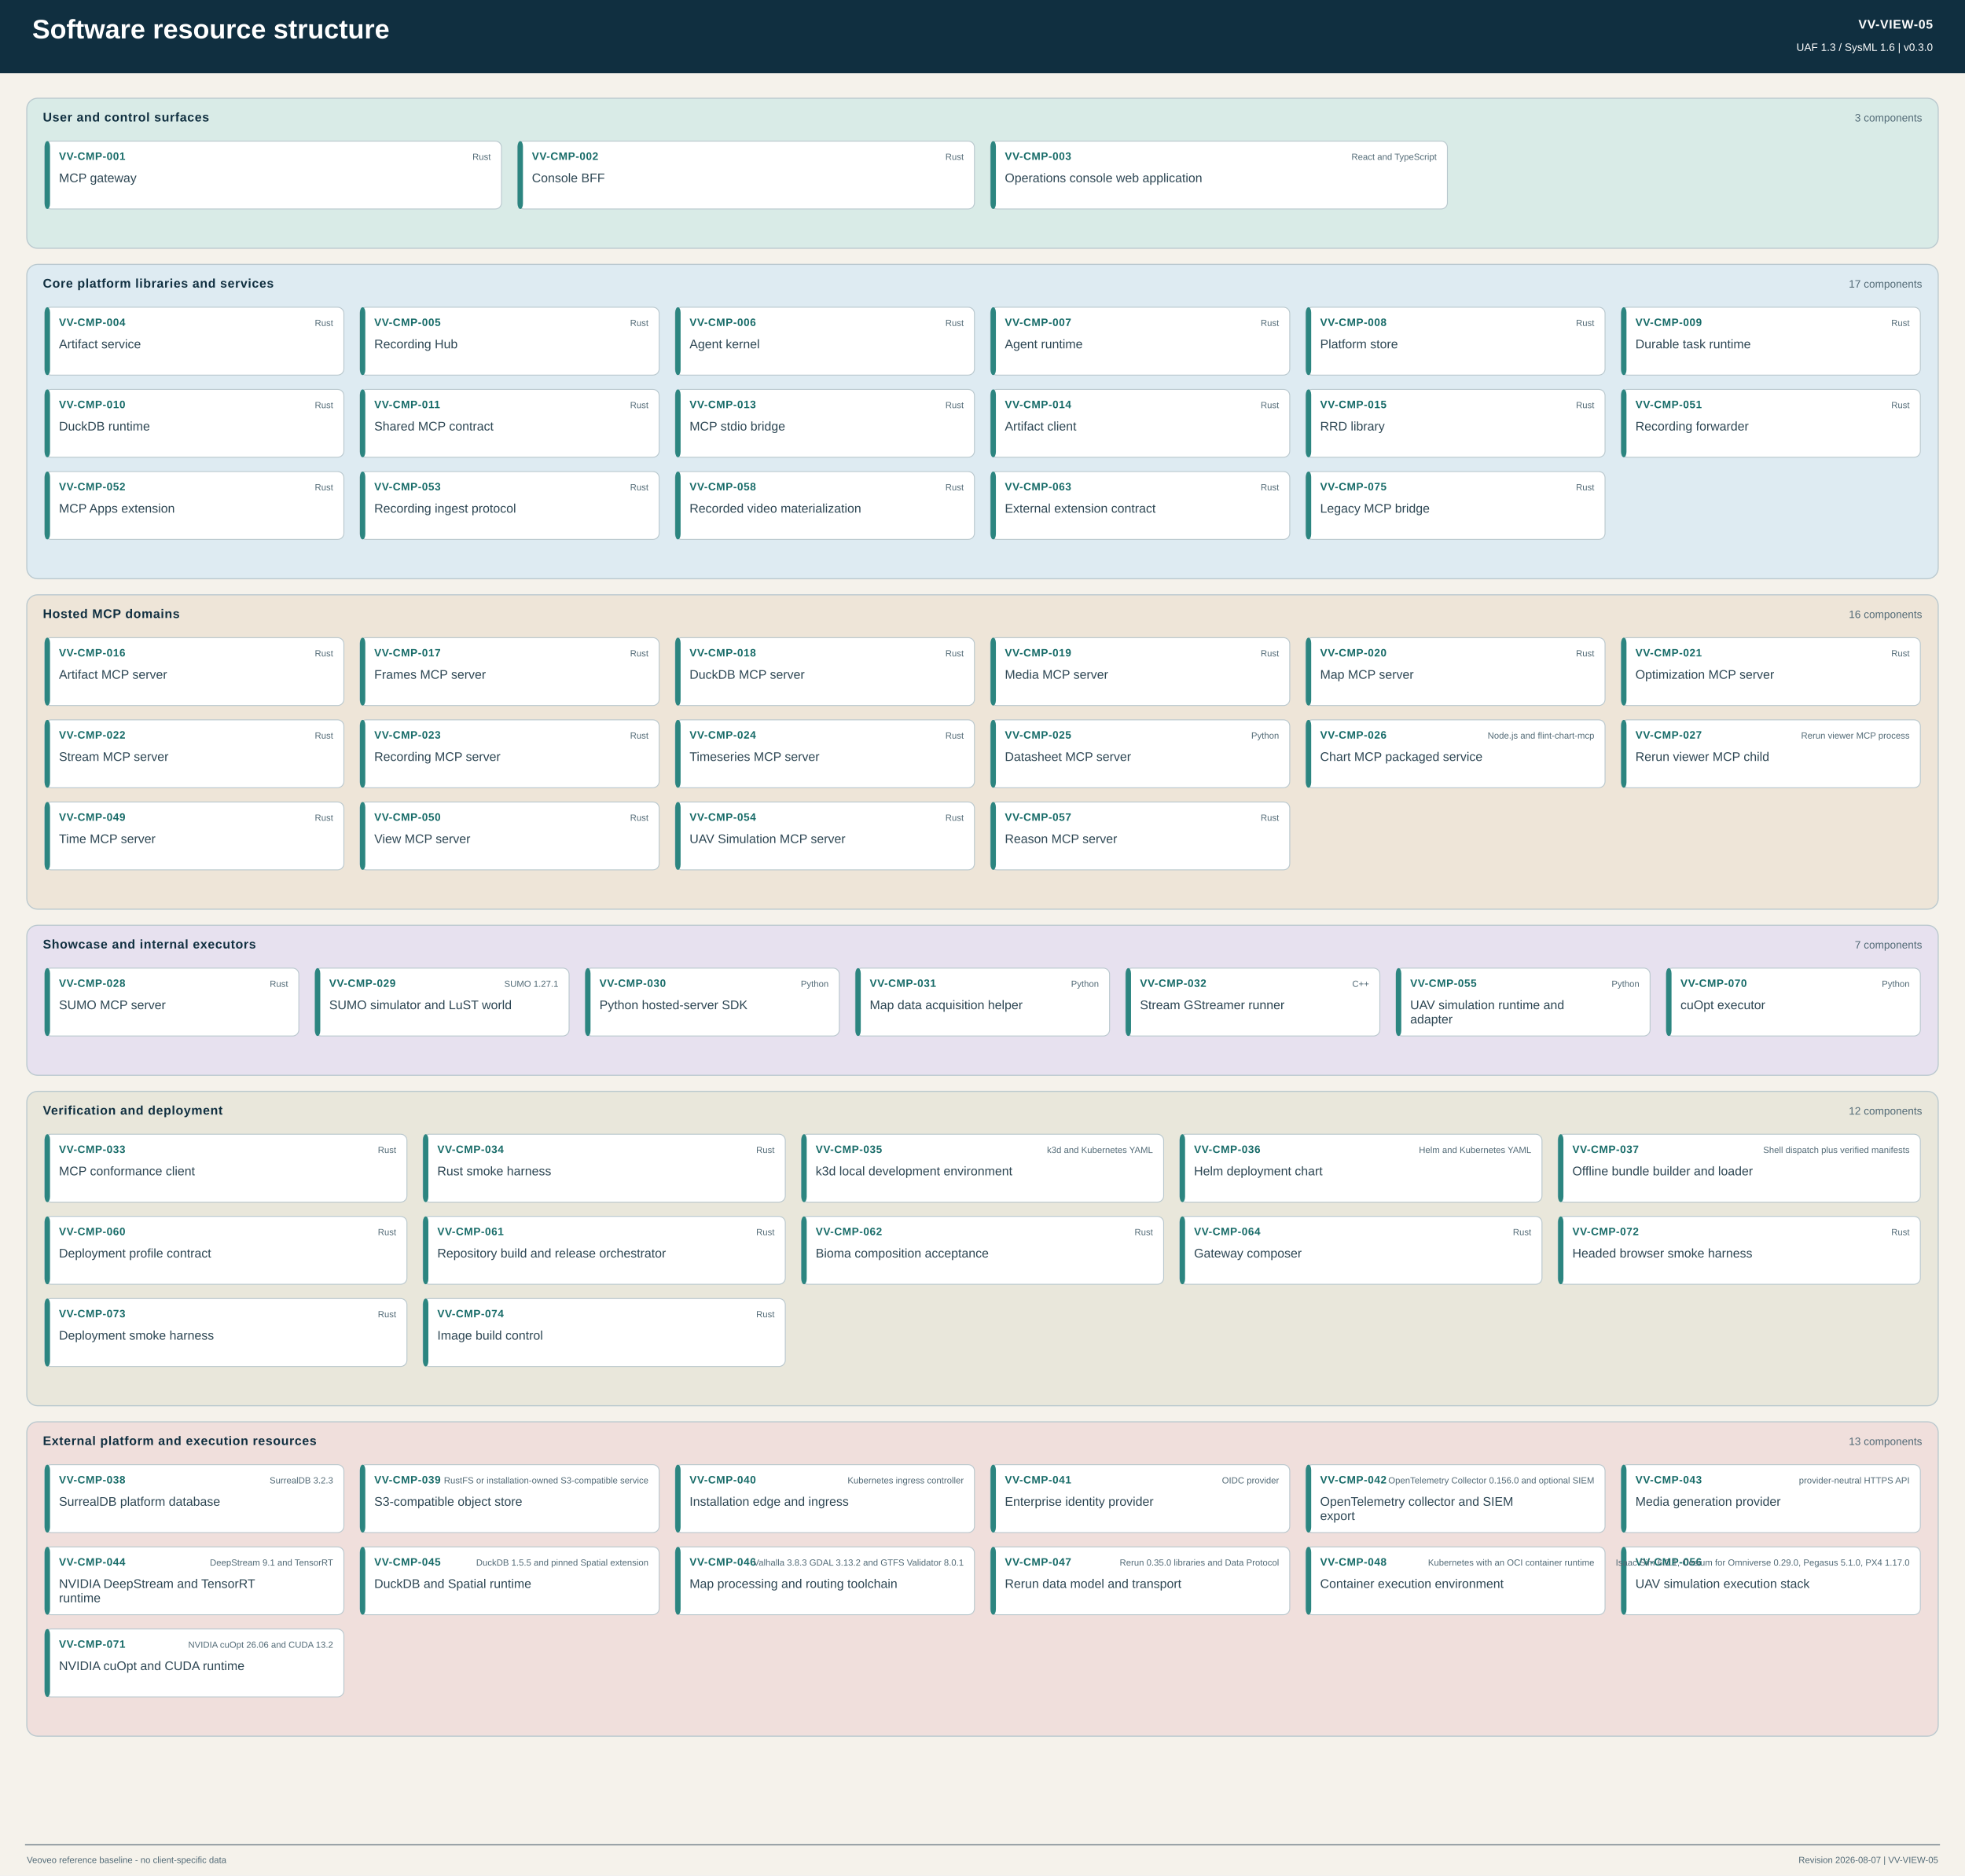
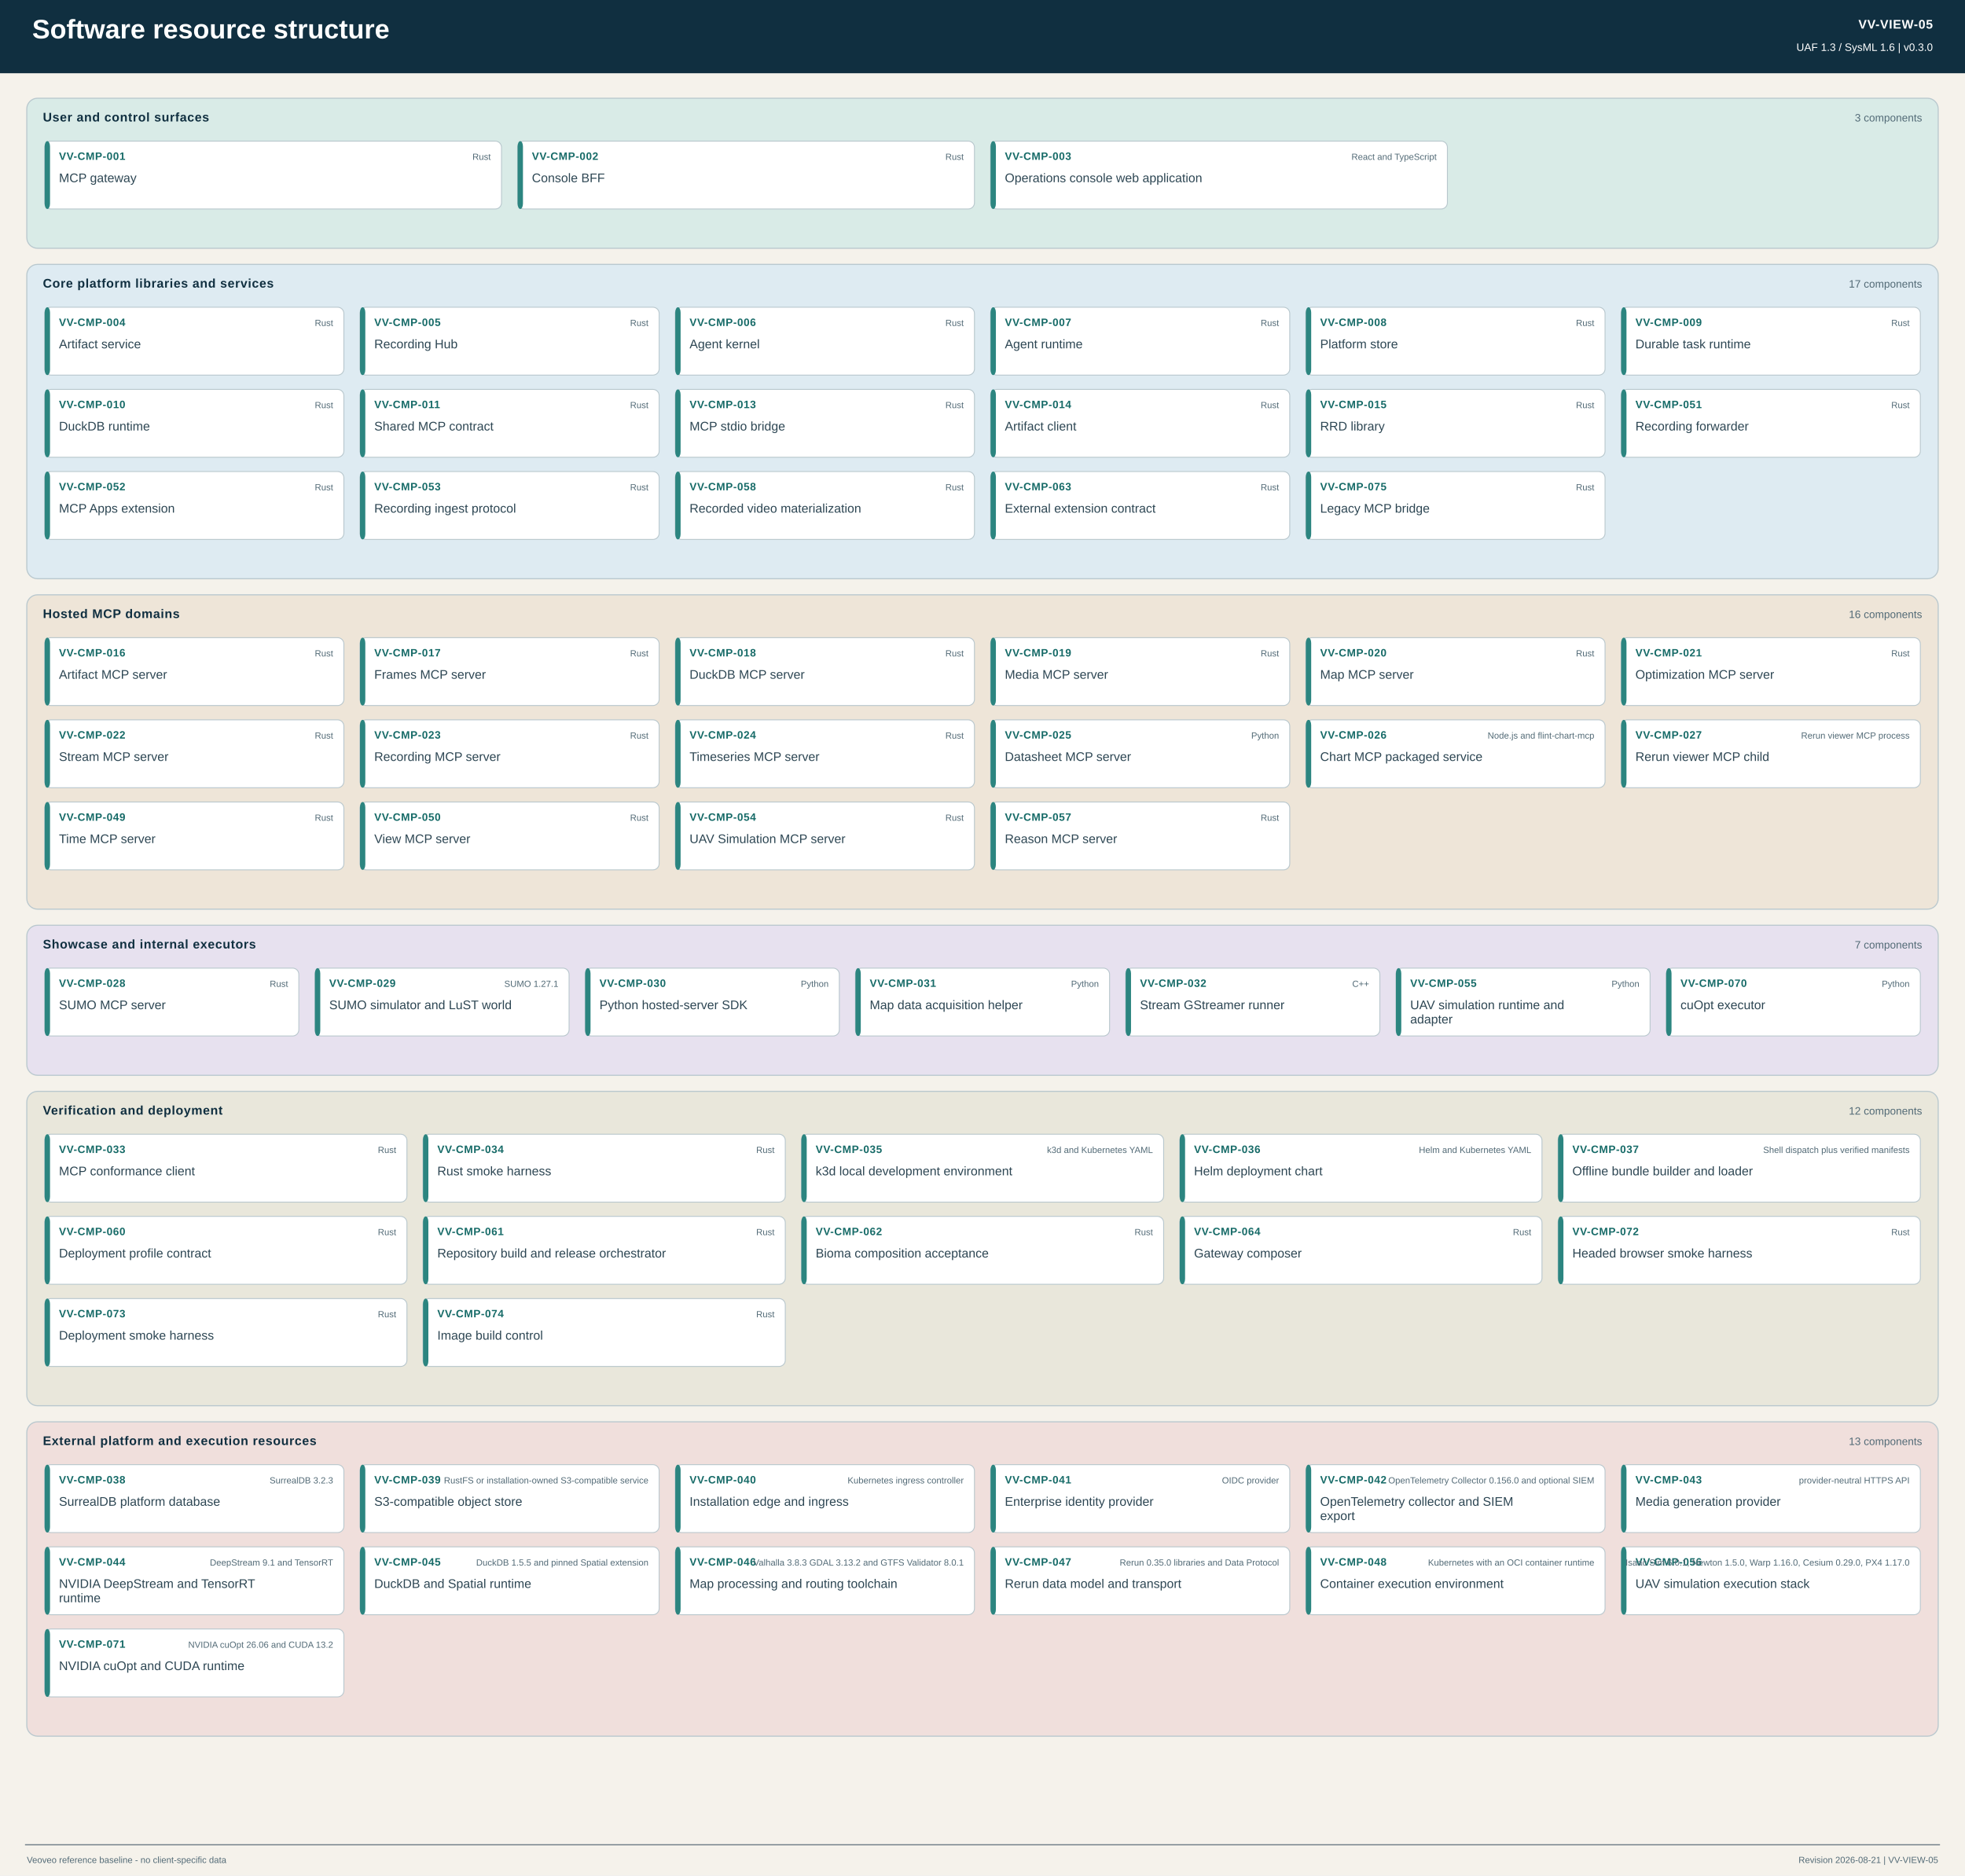
<svg xmlns="http://www.w3.org/2000/svg" viewBox="0 0 2200 2100" width="2200" height="2100" role="img" aria-labelledby="title desc">
  <defs>
    <marker id="arrow" viewBox="0 0 10 10" refX="9" refY="5" markerWidth="7" markerHeight="7" orient="auto-start-reverse">
      <path d="M 0 0 L 10 5 L 0 10 z" fill="#21465b" />
    </marker>
    <marker id="arrow-muted" viewBox="0 0 10 10" refX="9" refY="5" markerWidth="7" markerHeight="7" orient="auto-start-reverse">
      <path d="M 0 0 L 10 5 L 0 10 z" fill="#687983" />
    </marker>
    <filter id="shadow" x="-10%" y="-10%" width="120%" height="130%">
      <feDropShadow dx="0" dy="2" stdDeviation="3" flood-color="#0b2534" flood-opacity="0.12" />
    </filter>
  </defs>
  <style>
.title{font:700 30px Arial,Helvetica,sans-serif;fill:#102f40}.subtitle{font:400 15px Arial,Helvetica,sans-serif;fill:#4d626d}.label{font:700 14px Arial,Helvetica,sans-serif;fill:#102f40;letter-spacing:.04em}.node-title{font:700 17px Arial,Helvetica,sans-serif;fill:#102f40}.node-id{font:700 12px Arial,Helvetica,sans-serif;fill:#176b68;letter-spacing:.04em}.body{font:400 14px Arial,Helvetica,sans-serif;fill:#2d4653}.small{font:400 12px Arial,Helvetica,sans-serif;fill:#526a76}.tiny{font:400 10px Arial,Helvetica,sans-serif;fill:#526a76}.inverse{fill:#ffffff}.edge{stroke:#21465b;stroke-width:2.2;fill:none;marker-end:url(#arrow)}.edge-muted{stroke:#687983;stroke-width:1.6;fill:none;marker-end:url(#arrow-muted)}.edge-dash{stroke:#687983;stroke-width:1.5;stroke-dasharray:7 6;fill:none;marker-end:url(#arrow-muted)}
</style>
  <rect x="0" y="0" width="2200" height="2100" rx="0" fill="#f5f2eb" stroke="none" stroke-width="1" opacity="1" />
  <rect x="0" y="0" width="2200" height="82" rx="0" fill="#102f40" stroke="none" stroke-width="1" opacity="1" />
  <text x="36" y="43" class="title inverse" text-anchor="start">Software resource structure</text>
  <text x="2164" y="32" class="label inverse" text-anchor="end">VV-VIEW-05</text>
  <text x="2164" y="57" class="small inverse" text-anchor="end">UAF 1.3 / SysML 1.6 | v0.3.0</text>
  <rect x="30" y="110" width="2140" height="168" rx="12" fill="#d9ebe7" stroke="#b9c8ce" stroke-width="1.2" opacity="1" />
  <text x="48" y="136" class="label" text-anchor="start">User and control surfaces</text>
  <text x="2152" y="136" class="small" text-anchor="end">3 components</text>
  <rect x="50.0" y="158" width="511.5" height="76" rx="7" fill="#ffffff" stroke="#b8c7cd" stroke-width="1" opacity="1" />
  <rect x="50.0" y="158" width="6" height="76" rx="6" fill="#2c8580" stroke="none" stroke-width="1" opacity="1" />
  <text x="66.0" y="179" class="node-id" text-anchor="start">VV-CMP-001</text>
  <text x="66.0" y="204" class="body" text-anchor="start">
    <tspan x="66.0" dy="0">MCP gateway</tspan>
  </text>
  <text x="549.5" y="179" class="tiny" text-anchor="end">Rust</text>
  <rect x="579.5" y="158" width="511.5" height="76" rx="7" fill="#ffffff" stroke="#b8c7cd" stroke-width="1" opacity="1" />
  <rect x="579.5" y="158" width="6" height="76" rx="6" fill="#2c8580" stroke="none" stroke-width="1" opacity="1" />
  <text x="595.5" y="179" class="node-id" text-anchor="start">VV-CMP-002</text>
  <text x="595.5" y="204" class="body" text-anchor="start">
    <tspan x="595.5" dy="0">Console BFF</tspan>
  </text>
  <text x="1079.0" y="179" class="tiny" text-anchor="end">Rust</text>
  <rect x="1109.0" y="158" width="511.5" height="76" rx="7" fill="#ffffff" stroke="#b8c7cd" stroke-width="1" opacity="1" />
  <rect x="1109.0" y="158" width="6" height="76" rx="6" fill="#2c8580" stroke="none" stroke-width="1" opacity="1" />
  <text x="1125.0" y="179" class="node-id" text-anchor="start">VV-CMP-003</text>
  <text x="1125.0" y="204" class="body" text-anchor="start">
    <tspan x="1125.0" dy="0">Operations console web application</tspan>
  </text>
  <text x="1608.5" y="179" class="tiny" text-anchor="end">React and TypeScript</text>
  <rect x="30" y="296" width="2140" height="352" rx="12" fill="#deebf2" stroke="#b9c8ce" stroke-width="1.2" opacity="1" />
  <text x="48" y="322" class="label" text-anchor="start">Core platform libraries and services</text>
  <text x="2152" y="322" class="small" text-anchor="end">17 components</text>
  <rect x="50.0" y="344" width="335.0" height="76" rx="7" fill="#ffffff" stroke="#b8c7cd" stroke-width="1" opacity="1" />
  <rect x="50.0" y="344" width="6" height="76" rx="6" fill="#2c8580" stroke="none" stroke-width="1" opacity="1" />
  <text x="66.0" y="365" class="node-id" text-anchor="start">VV-CMP-004</text>
  <text x="66.0" y="390" class="body" text-anchor="start">
    <tspan x="66.0" dy="0">Artifact service</tspan>
  </text>
  <text x="373.0" y="365" class="tiny" text-anchor="end">Rust</text>
  <rect x="403.0" y="344" width="335.0" height="76" rx="7" fill="#ffffff" stroke="#b8c7cd" stroke-width="1" opacity="1" />
  <rect x="403.0" y="344" width="6" height="76" rx="6" fill="#2c8580" stroke="none" stroke-width="1" opacity="1" />
  <text x="419.0" y="365" class="node-id" text-anchor="start">VV-CMP-005</text>
  <text x="419.0" y="390" class="body" text-anchor="start">
    <tspan x="419.0" dy="0">Recording Hub</tspan>
  </text>
  <text x="726.0" y="365" class="tiny" text-anchor="end">Rust</text>
  <rect x="756.0" y="344" width="335.0" height="76" rx="7" fill="#ffffff" stroke="#b8c7cd" stroke-width="1" opacity="1" />
  <rect x="756.0" y="344" width="6" height="76" rx="6" fill="#2c8580" stroke="none" stroke-width="1" opacity="1" />
  <text x="772.0" y="365" class="node-id" text-anchor="start">VV-CMP-006</text>
  <text x="772.0" y="390" class="body" text-anchor="start">
    <tspan x="772.0" dy="0">Agent kernel</tspan>
  </text>
  <text x="1079.0" y="365" class="tiny" text-anchor="end">Rust</text>
  <rect x="1109.0" y="344" width="335.0" height="76" rx="7" fill="#ffffff" stroke="#b8c7cd" stroke-width="1" opacity="1" />
  <rect x="1109.0" y="344" width="6" height="76" rx="6" fill="#2c8580" stroke="none" stroke-width="1" opacity="1" />
  <text x="1125.0" y="365" class="node-id" text-anchor="start">VV-CMP-007</text>
  <text x="1125.0" y="390" class="body" text-anchor="start">
    <tspan x="1125.0" dy="0">Agent runtime</tspan>
  </text>
  <text x="1432.0" y="365" class="tiny" text-anchor="end">Rust</text>
  <rect x="1462.0" y="344" width="335.0" height="76" rx="7" fill="#ffffff" stroke="#b8c7cd" stroke-width="1" opacity="1" />
  <rect x="1462.0" y="344" width="6" height="76" rx="6" fill="#2c8580" stroke="none" stroke-width="1" opacity="1" />
  <text x="1478.0" y="365" class="node-id" text-anchor="start">VV-CMP-008</text>
  <text x="1478.0" y="390" class="body" text-anchor="start">
    <tspan x="1478.0" dy="0">Platform store</tspan>
  </text>
  <text x="1785.0" y="365" class="tiny" text-anchor="end">Rust</text>
  <rect x="1815.0" y="344" width="335.0" height="76" rx="7" fill="#ffffff" stroke="#b8c7cd" stroke-width="1" opacity="1" />
  <rect x="1815.0" y="344" width="6" height="76" rx="6" fill="#2c8580" stroke="none" stroke-width="1" opacity="1" />
  <text x="1831.0" y="365" class="node-id" text-anchor="start">VV-CMP-009</text>
  <text x="1831.0" y="390" class="body" text-anchor="start">
    <tspan x="1831.0" dy="0">Durable task runtime</tspan>
  </text>
  <text x="2138.0" y="365" class="tiny" text-anchor="end">Rust</text>
  <rect x="50.0" y="436" width="335.0" height="76" rx="7" fill="#ffffff" stroke="#b8c7cd" stroke-width="1" opacity="1" />
  <rect x="50.0" y="436" width="6" height="76" rx="6" fill="#2c8580" stroke="none" stroke-width="1" opacity="1" />
  <text x="66.0" y="457" class="node-id" text-anchor="start">VV-CMP-010</text>
  <text x="66.0" y="482" class="body" text-anchor="start">
    <tspan x="66.0" dy="0">DuckDB runtime</tspan>
  </text>
  <text x="373.0" y="457" class="tiny" text-anchor="end">Rust</text>
  <rect x="403.0" y="436" width="335.0" height="76" rx="7" fill="#ffffff" stroke="#b8c7cd" stroke-width="1" opacity="1" />
  <rect x="403.0" y="436" width="6" height="76" rx="6" fill="#2c8580" stroke="none" stroke-width="1" opacity="1" />
  <text x="419.0" y="457" class="node-id" text-anchor="start">VV-CMP-011</text>
  <text x="419.0" y="482" class="body" text-anchor="start">
    <tspan x="419.0" dy="0">Shared MCP contract</tspan>
  </text>
  <text x="726.0" y="457" class="tiny" text-anchor="end">Rust</text>
  <rect x="756.0" y="436" width="335.0" height="76" rx="7" fill="#ffffff" stroke="#b8c7cd" stroke-width="1" opacity="1" />
  <rect x="756.0" y="436" width="6" height="76" rx="6" fill="#2c8580" stroke="none" stroke-width="1" opacity="1" />
  <text x="772.0" y="457" class="node-id" text-anchor="start">VV-CMP-013</text>
  <text x="772.0" y="482" class="body" text-anchor="start">
    <tspan x="772.0" dy="0">MCP stdio bridge</tspan>
  </text>
  <text x="1079.0" y="457" class="tiny" text-anchor="end">Rust</text>
  <rect x="1109.0" y="436" width="335.0" height="76" rx="7" fill="#ffffff" stroke="#b8c7cd" stroke-width="1" opacity="1" />
  <rect x="1109.0" y="436" width="6" height="76" rx="6" fill="#2c8580" stroke="none" stroke-width="1" opacity="1" />
  <text x="1125.0" y="457" class="node-id" text-anchor="start">VV-CMP-014</text>
  <text x="1125.0" y="482" class="body" text-anchor="start">
    <tspan x="1125.0" dy="0">Artifact client</tspan>
  </text>
  <text x="1432.0" y="457" class="tiny" text-anchor="end">Rust</text>
  <rect x="1462.0" y="436" width="335.0" height="76" rx="7" fill="#ffffff" stroke="#b8c7cd" stroke-width="1" opacity="1" />
  <rect x="1462.0" y="436" width="6" height="76" rx="6" fill="#2c8580" stroke="none" stroke-width="1" opacity="1" />
  <text x="1478.0" y="457" class="node-id" text-anchor="start">VV-CMP-015</text>
  <text x="1478.0" y="482" class="body" text-anchor="start">
    <tspan x="1478.0" dy="0">RRD library</tspan>
  </text>
  <text x="1785.0" y="457" class="tiny" text-anchor="end">Rust</text>
  <rect x="1815.0" y="436" width="335.0" height="76" rx="7" fill="#ffffff" stroke="#b8c7cd" stroke-width="1" opacity="1" />
  <rect x="1815.0" y="436" width="6" height="76" rx="6" fill="#2c8580" stroke="none" stroke-width="1" opacity="1" />
  <text x="1831.0" y="457" class="node-id" text-anchor="start">VV-CMP-051</text>
  <text x="1831.0" y="482" class="body" text-anchor="start">
    <tspan x="1831.0" dy="0">Recording forwarder</tspan>
  </text>
  <text x="2138.0" y="457" class="tiny" text-anchor="end">Rust</text>
  <rect x="50.0" y="528" width="335.0" height="76" rx="7" fill="#ffffff" stroke="#b8c7cd" stroke-width="1" opacity="1" />
  <rect x="50.0" y="528" width="6" height="76" rx="6" fill="#2c8580" stroke="none" stroke-width="1" opacity="1" />
  <text x="66.0" y="549" class="node-id" text-anchor="start">VV-CMP-052</text>
  <text x="66.0" y="574" class="body" text-anchor="start">
    <tspan x="66.0" dy="0">MCP Apps extension</tspan>
  </text>
  <text x="373.0" y="549" class="tiny" text-anchor="end">Rust</text>
  <rect x="403.0" y="528" width="335.0" height="76" rx="7" fill="#ffffff" stroke="#b8c7cd" stroke-width="1" opacity="1" />
  <rect x="403.0" y="528" width="6" height="76" rx="6" fill="#2c8580" stroke="none" stroke-width="1" opacity="1" />
  <text x="419.0" y="549" class="node-id" text-anchor="start">VV-CMP-053</text>
  <text x="419.0" y="574" class="body" text-anchor="start">
    <tspan x="419.0" dy="0">Recording ingest protocol</tspan>
  </text>
  <text x="726.0" y="549" class="tiny" text-anchor="end">Rust</text>
  <rect x="756.0" y="528" width="335.0" height="76" rx="7" fill="#ffffff" stroke="#b8c7cd" stroke-width="1" opacity="1" />
  <rect x="756.0" y="528" width="6" height="76" rx="6" fill="#2c8580" stroke="none" stroke-width="1" opacity="1" />
  <text x="772.0" y="549" class="node-id" text-anchor="start">VV-CMP-058</text>
  <text x="772.0" y="574" class="body" text-anchor="start">
    <tspan x="772.0" dy="0">Recorded video materialization</tspan>
  </text>
  <text x="1079.0" y="549" class="tiny" text-anchor="end">Rust</text>
  <rect x="1109.0" y="528" width="335.0" height="76" rx="7" fill="#ffffff" stroke="#b8c7cd" stroke-width="1" opacity="1" />
  <rect x="1109.0" y="528" width="6" height="76" rx="6" fill="#2c8580" stroke="none" stroke-width="1" opacity="1" />
  <text x="1125.0" y="549" class="node-id" text-anchor="start">VV-CMP-063</text>
  <text x="1125.0" y="574" class="body" text-anchor="start">
    <tspan x="1125.0" dy="0">External extension contract</tspan>
  </text>
  <text x="1432.0" y="549" class="tiny" text-anchor="end">Rust</text>
  <rect x="1462.0" y="528" width="335.0" height="76" rx="7" fill="#ffffff" stroke="#b8c7cd" stroke-width="1" opacity="1" />
  <rect x="1462.0" y="528" width="6" height="76" rx="6" fill="#2c8580" stroke="none" stroke-width="1" opacity="1" />
  <text x="1478.0" y="549" class="node-id" text-anchor="start">VV-CMP-075</text>
  <text x="1478.0" y="574" class="body" text-anchor="start">
    <tspan x="1478.0" dy="0">Legacy MCP bridge</tspan>
  </text>
  <text x="1785.0" y="549" class="tiny" text-anchor="end">Rust</text>
  <rect x="30" y="666" width="2140" height="352" rx="12" fill="#eee5d8" stroke="#b9c8ce" stroke-width="1.2" opacity="1" />
  <text x="48" y="692" class="label" text-anchor="start">Hosted MCP domains</text>
  <text x="2152" y="692" class="small" text-anchor="end">16 components</text>
  <rect x="50.0" y="714" width="335.0" height="76" rx="7" fill="#ffffff" stroke="#b8c7cd" stroke-width="1" opacity="1" />
  <rect x="50.0" y="714" width="6" height="76" rx="6" fill="#2c8580" stroke="none" stroke-width="1" opacity="1" />
  <text x="66.0" y="735" class="node-id" text-anchor="start">VV-CMP-016</text>
  <text x="66.0" y="760" class="body" text-anchor="start">
    <tspan x="66.0" dy="0">Artifact MCP server</tspan>
  </text>
  <text x="373.0" y="735" class="tiny" text-anchor="end">Rust</text>
  <rect x="403.0" y="714" width="335.0" height="76" rx="7" fill="#ffffff" stroke="#b8c7cd" stroke-width="1" opacity="1" />
  <rect x="403.0" y="714" width="6" height="76" rx="6" fill="#2c8580" stroke="none" stroke-width="1" opacity="1" />
  <text x="419.0" y="735" class="node-id" text-anchor="start">VV-CMP-017</text>
  <text x="419.0" y="760" class="body" text-anchor="start">
    <tspan x="419.0" dy="0">Frames MCP server</tspan>
  </text>
  <text x="726.0" y="735" class="tiny" text-anchor="end">Rust</text>
  <rect x="756.0" y="714" width="335.0" height="76" rx="7" fill="#ffffff" stroke="#b8c7cd" stroke-width="1" opacity="1" />
  <rect x="756.0" y="714" width="6" height="76" rx="6" fill="#2c8580" stroke="none" stroke-width="1" opacity="1" />
  <text x="772.0" y="735" class="node-id" text-anchor="start">VV-CMP-018</text>
  <text x="772.0" y="760" class="body" text-anchor="start">
    <tspan x="772.0" dy="0">DuckDB MCP server</tspan>
  </text>
  <text x="1079.0" y="735" class="tiny" text-anchor="end">Rust</text>
  <rect x="1109.0" y="714" width="335.0" height="76" rx="7" fill="#ffffff" stroke="#b8c7cd" stroke-width="1" opacity="1" />
  <rect x="1109.0" y="714" width="6" height="76" rx="6" fill="#2c8580" stroke="none" stroke-width="1" opacity="1" />
  <text x="1125.0" y="735" class="node-id" text-anchor="start">VV-CMP-019</text>
  <text x="1125.0" y="760" class="body" text-anchor="start">
    <tspan x="1125.0" dy="0">Media MCP server</tspan>
  </text>
  <text x="1432.0" y="735" class="tiny" text-anchor="end">Rust</text>
  <rect x="1462.0" y="714" width="335.0" height="76" rx="7" fill="#ffffff" stroke="#b8c7cd" stroke-width="1" opacity="1" />
  <rect x="1462.0" y="714" width="6" height="76" rx="6" fill="#2c8580" stroke="none" stroke-width="1" opacity="1" />
  <text x="1478.0" y="735" class="node-id" text-anchor="start">VV-CMP-020</text>
  <text x="1478.0" y="760" class="body" text-anchor="start">
    <tspan x="1478.0" dy="0">Map MCP server</tspan>
  </text>
  <text x="1785.0" y="735" class="tiny" text-anchor="end">Rust</text>
  <rect x="1815.0" y="714" width="335.0" height="76" rx="7" fill="#ffffff" stroke="#b8c7cd" stroke-width="1" opacity="1" />
  <rect x="1815.0" y="714" width="6" height="76" rx="6" fill="#2c8580" stroke="none" stroke-width="1" opacity="1" />
  <text x="1831.0" y="735" class="node-id" text-anchor="start">VV-CMP-021</text>
  <text x="1831.0" y="760" class="body" text-anchor="start">
    <tspan x="1831.0" dy="0">Optimization MCP server</tspan>
  </text>
  <text x="2138.0" y="735" class="tiny" text-anchor="end">Rust</text>
  <rect x="50.0" y="806" width="335.0" height="76" rx="7" fill="#ffffff" stroke="#b8c7cd" stroke-width="1" opacity="1" />
  <rect x="50.0" y="806" width="6" height="76" rx="6" fill="#2c8580" stroke="none" stroke-width="1" opacity="1" />
  <text x="66.0" y="827" class="node-id" text-anchor="start">VV-CMP-022</text>
  <text x="66.0" y="852" class="body" text-anchor="start">
    <tspan x="66.0" dy="0">Stream MCP server</tspan>
  </text>
  <text x="373.0" y="827" class="tiny" text-anchor="end">Rust</text>
  <rect x="403.0" y="806" width="335.0" height="76" rx="7" fill="#ffffff" stroke="#b8c7cd" stroke-width="1" opacity="1" />
  <rect x="403.0" y="806" width="6" height="76" rx="6" fill="#2c8580" stroke="none" stroke-width="1" opacity="1" />
  <text x="419.0" y="827" class="node-id" text-anchor="start">VV-CMP-023</text>
  <text x="419.0" y="852" class="body" text-anchor="start">
    <tspan x="419.0" dy="0">Recording MCP server</tspan>
  </text>
  <text x="726.0" y="827" class="tiny" text-anchor="end">Rust</text>
  <rect x="756.0" y="806" width="335.0" height="76" rx="7" fill="#ffffff" stroke="#b8c7cd" stroke-width="1" opacity="1" />
  <rect x="756.0" y="806" width="6" height="76" rx="6" fill="#2c8580" stroke="none" stroke-width="1" opacity="1" />
  <text x="772.0" y="827" class="node-id" text-anchor="start">VV-CMP-024</text>
  <text x="772.0" y="852" class="body" text-anchor="start">
    <tspan x="772.0" dy="0">Timeseries MCP server</tspan>
  </text>
  <text x="1079.0" y="827" class="tiny" text-anchor="end">Rust</text>
  <rect x="1109.0" y="806" width="335.0" height="76" rx="7" fill="#ffffff" stroke="#b8c7cd" stroke-width="1" opacity="1" />
  <rect x="1109.0" y="806" width="6" height="76" rx="6" fill="#2c8580" stroke="none" stroke-width="1" opacity="1" />
  <text x="1125.0" y="827" class="node-id" text-anchor="start">VV-CMP-025</text>
  <text x="1125.0" y="852" class="body" text-anchor="start">
    <tspan x="1125.0" dy="0">Datasheet MCP server</tspan>
  </text>
  <text x="1432.0" y="827" class="tiny" text-anchor="end">Python</text>
  <rect x="1462.0" y="806" width="335.0" height="76" rx="7" fill="#ffffff" stroke="#b8c7cd" stroke-width="1" opacity="1" />
  <rect x="1462.0" y="806" width="6" height="76" rx="6" fill="#2c8580" stroke="none" stroke-width="1" opacity="1" />
  <text x="1478.0" y="827" class="node-id" text-anchor="start">VV-CMP-026</text>
  <text x="1478.0" y="852" class="body" text-anchor="start">
    <tspan x="1478.0" dy="0">Chart MCP packaged service</tspan>
  </text>
  <text x="1785.0" y="827" class="tiny" text-anchor="end">Node.js and flint-chart-mcp</text>
  <rect x="1815.0" y="806" width="335.0" height="76" rx="7" fill="#ffffff" stroke="#b8c7cd" stroke-width="1" opacity="1" />
  <rect x="1815.0" y="806" width="6" height="76" rx="6" fill="#2c8580" stroke="none" stroke-width="1" opacity="1" />
  <text x="1831.0" y="827" class="node-id" text-anchor="start">VV-CMP-027</text>
  <text x="1831.0" y="852" class="body" text-anchor="start">
    <tspan x="1831.0" dy="0">Rerun viewer MCP child</tspan>
  </text>
  <text x="2138.0" y="827" class="tiny" text-anchor="end">Rerun viewer MCP process</text>
  <rect x="50.0" y="898" width="335.0" height="76" rx="7" fill="#ffffff" stroke="#b8c7cd" stroke-width="1" opacity="1" />
  <rect x="50.0" y="898" width="6" height="76" rx="6" fill="#2c8580" stroke="none" stroke-width="1" opacity="1" />
  <text x="66.0" y="919" class="node-id" text-anchor="start">VV-CMP-049</text>
  <text x="66.0" y="944" class="body" text-anchor="start">
    <tspan x="66.0" dy="0">Time MCP server</tspan>
  </text>
  <text x="373.0" y="919" class="tiny" text-anchor="end">Rust</text>
  <rect x="403.0" y="898" width="335.0" height="76" rx="7" fill="#ffffff" stroke="#b8c7cd" stroke-width="1" opacity="1" />
  <rect x="403.0" y="898" width="6" height="76" rx="6" fill="#2c8580" stroke="none" stroke-width="1" opacity="1" />
  <text x="419.0" y="919" class="node-id" text-anchor="start">VV-CMP-050</text>
  <text x="419.0" y="944" class="body" text-anchor="start">
    <tspan x="419.0" dy="0">View MCP server</tspan>
  </text>
  <text x="726.0" y="919" class="tiny" text-anchor="end">Rust</text>
  <rect x="756.0" y="898" width="335.0" height="76" rx="7" fill="#ffffff" stroke="#b8c7cd" stroke-width="1" opacity="1" />
  <rect x="756.0" y="898" width="6" height="76" rx="6" fill="#2c8580" stroke="none" stroke-width="1" opacity="1" />
  <text x="772.0" y="919" class="node-id" text-anchor="start">VV-CMP-054</text>
  <text x="772.0" y="944" class="body" text-anchor="start">
    <tspan x="772.0" dy="0">UAV Simulation MCP server</tspan>
  </text>
  <text x="1079.0" y="919" class="tiny" text-anchor="end">Rust</text>
  <rect x="1109.0" y="898" width="335.0" height="76" rx="7" fill="#ffffff" stroke="#b8c7cd" stroke-width="1" opacity="1" />
  <rect x="1109.0" y="898" width="6" height="76" rx="6" fill="#2c8580" stroke="none" stroke-width="1" opacity="1" />
  <text x="1125.0" y="919" class="node-id" text-anchor="start">VV-CMP-057</text>
  <text x="1125.0" y="944" class="body" text-anchor="start">
    <tspan x="1125.0" dy="0">Reason MCP server</tspan>
  </text>
  <text x="1432.0" y="919" class="tiny" text-anchor="end">Rust</text>
  <rect x="30" y="1036" width="2140" height="168" rx="12" fill="#e7e1ef" stroke="#b9c8ce" stroke-width="1.2" opacity="1" />
  <text x="48" y="1062" class="label" text-anchor="start">Showcase and internal executors</text>
  <text x="2152" y="1062" class="small" text-anchor="end">7 components</text>
  <rect x="50.0" y="1084" width="284.571" height="76" rx="7" fill="#ffffff" stroke="#b8c7cd" stroke-width="1" opacity="1" />
  <rect x="50.0" y="1084" width="6" height="76" rx="6" fill="#2c8580" stroke="none" stroke-width="1" opacity="1" />
  <text x="66.0" y="1105" class="node-id" text-anchor="start">VV-CMP-028</text>
  <text x="66.0" y="1130" class="body" text-anchor="start">
    <tspan x="66.0" dy="0">SUMO MCP server</tspan>
  </text>
  <text x="322.571" y="1105" class="tiny" text-anchor="end">Rust</text>
  <rect x="352.571" y="1084" width="284.571" height="76" rx="7" fill="#ffffff" stroke="#b8c7cd" stroke-width="1" opacity="1" />
  <rect x="352.571" y="1084" width="6" height="76" rx="6" fill="#2c8580" stroke="none" stroke-width="1" opacity="1" />
  <text x="368.571" y="1105" class="node-id" text-anchor="start">VV-CMP-029</text>
  <text x="368.571" y="1130" class="body" text-anchor="start">
    <tspan x="368.571" dy="0">SUMO simulator and LuST world</tspan>
  </text>
  <text x="625.143" y="1105" class="tiny" text-anchor="end">SUMO 1.27.1</text>
  <rect x="655.143" y="1084" width="284.571" height="76" rx="7" fill="#ffffff" stroke="#b8c7cd" stroke-width="1" opacity="1" />
  <rect x="655.143" y="1084" width="6" height="76" rx="6" fill="#2c8580" stroke="none" stroke-width="1" opacity="1" />
  <text x="671.143" y="1105" class="node-id" text-anchor="start">VV-CMP-030</text>
  <text x="671.143" y="1130" class="body" text-anchor="start">
    <tspan x="671.143" dy="0">Python hosted-server SDK</tspan>
  </text>
  <text x="927.714" y="1105" class="tiny" text-anchor="end">Python</text>
  <rect x="957.714" y="1084" width="284.571" height="76" rx="7" fill="#ffffff" stroke="#b8c7cd" stroke-width="1" opacity="1" />
  <rect x="957.714" y="1084" width="6" height="76" rx="6" fill="#2c8580" stroke="none" stroke-width="1" opacity="1" />
  <text x="973.714" y="1105" class="node-id" text-anchor="start">VV-CMP-031</text>
  <text x="973.714" y="1130" class="body" text-anchor="start">
    <tspan x="973.714" dy="0">Map data acquisition helper</tspan>
  </text>
  <text x="1230.286" y="1105" class="tiny" text-anchor="end">Python</text>
  <rect x="1260.286" y="1084" width="284.571" height="76" rx="7" fill="#ffffff" stroke="#b8c7cd" stroke-width="1" opacity="1" />
  <rect x="1260.286" y="1084" width="6" height="76" rx="6" fill="#2c8580" stroke="none" stroke-width="1" opacity="1" />
  <text x="1276.286" y="1105" class="node-id" text-anchor="start">VV-CMP-032</text>
  <text x="1276.286" y="1130" class="body" text-anchor="start">
    <tspan x="1276.286" dy="0">Stream GStreamer runner</tspan>
  </text>
  <text x="1532.857" y="1105" class="tiny" text-anchor="end">C++</text>
  <rect x="1562.857" y="1084" width="284.571" height="76" rx="7" fill="#ffffff" stroke="#b8c7cd" stroke-width="1" opacity="1" />
  <rect x="1562.857" y="1084" width="6" height="76" rx="6" fill="#2c8580" stroke="none" stroke-width="1" opacity="1" />
  <text x="1578.857" y="1105" class="node-id" text-anchor="start">VV-CMP-055</text>
  <text x="1578.857" y="1130" class="body" text-anchor="start">
    <tspan x="1578.857" dy="0">UAV simulation runtime and</tspan>
    <tspan x="1578.857" dy="16">adapter</tspan>
  </text>
  <text x="1835.429" y="1105" class="tiny" text-anchor="end">Python</text>
  <rect x="1865.429" y="1084" width="284.571" height="76" rx="7" fill="#ffffff" stroke="#b8c7cd" stroke-width="1" opacity="1" />
  <rect x="1865.429" y="1084" width="6" height="76" rx="6" fill="#2c8580" stroke="none" stroke-width="1" opacity="1" />
  <text x="1881.429" y="1105" class="node-id" text-anchor="start">VV-CMP-070</text>
  <text x="1881.429" y="1130" class="body" text-anchor="start">
    <tspan x="1881.429" dy="0">cuOpt executor</tspan>
  </text>
  <text x="2138.0" y="1105" class="tiny" text-anchor="end">Python</text>
  <rect x="30" y="1222" width="2140" height="352" rx="12" fill="#e9e7db" stroke="#b9c8ce" stroke-width="1.2" opacity="1" />
  <text x="48" y="1248" class="label" text-anchor="start">Verification and deployment</text>
  <text x="2152" y="1248" class="small" text-anchor="end">12 components</text>
  <rect x="50.0" y="1270" width="405.6" height="76" rx="7" fill="#ffffff" stroke="#b8c7cd" stroke-width="1" opacity="1" />
  <rect x="50.0" y="1270" width="6" height="76" rx="6" fill="#2c8580" stroke="none" stroke-width="1" opacity="1" />
  <text x="66.0" y="1291" class="node-id" text-anchor="start">VV-CMP-033</text>
  <text x="66.0" y="1316" class="body" text-anchor="start">
    <tspan x="66.0" dy="0">MCP conformance client</tspan>
  </text>
  <text x="443.6" y="1291" class="tiny" text-anchor="end">Rust</text>
  <rect x="473.6" y="1270" width="405.6" height="76" rx="7" fill="#ffffff" stroke="#b8c7cd" stroke-width="1" opacity="1" />
  <rect x="473.6" y="1270" width="6" height="76" rx="6" fill="#2c8580" stroke="none" stroke-width="1" opacity="1" />
  <text x="489.6" y="1291" class="node-id" text-anchor="start">VV-CMP-034</text>
  <text x="489.6" y="1316" class="body" text-anchor="start">
    <tspan x="489.6" dy="0">Rust smoke harness</tspan>
  </text>
  <text x="867.2" y="1291" class="tiny" text-anchor="end">Rust</text>
  <rect x="897.2" y="1270" width="405.6" height="76" rx="7" fill="#ffffff" stroke="#b8c7cd" stroke-width="1" opacity="1" />
  <rect x="897.2" y="1270" width="6" height="76" rx="6" fill="#2c8580" stroke="none" stroke-width="1" opacity="1" />
  <text x="913.2" y="1291" class="node-id" text-anchor="start">VV-CMP-035</text>
  <text x="913.2" y="1316" class="body" text-anchor="start">
    <tspan x="913.2" dy="0">k3d local development environment</tspan>
  </text>
  <text x="1290.8" y="1291" class="tiny" text-anchor="end">k3d and Kubernetes YAML</text>
  <rect x="1320.8" y="1270" width="405.6" height="76" rx="7" fill="#ffffff" stroke="#b8c7cd" stroke-width="1" opacity="1" />
  <rect x="1320.8" y="1270" width="6" height="76" rx="6" fill="#2c8580" stroke="none" stroke-width="1" opacity="1" />
  <text x="1336.8" y="1291" class="node-id" text-anchor="start">VV-CMP-036</text>
  <text x="1336.8" y="1316" class="body" text-anchor="start">
    <tspan x="1336.8" dy="0">Helm deployment chart</tspan>
  </text>
  <text x="1714.4" y="1291" class="tiny" text-anchor="end">Helm and Kubernetes YAML</text>
  <rect x="1744.4" y="1270" width="405.6" height="76" rx="7" fill="#ffffff" stroke="#b8c7cd" stroke-width="1" opacity="1" />
  <rect x="1744.4" y="1270" width="6" height="76" rx="6" fill="#2c8580" stroke="none" stroke-width="1" opacity="1" />
  <text x="1760.4" y="1291" class="node-id" text-anchor="start">VV-CMP-037</text>
  <text x="1760.4" y="1316" class="body" text-anchor="start">
    <tspan x="1760.4" dy="0">Offline bundle builder and loader</tspan>
  </text>
  <text x="2138.0" y="1291" class="tiny" text-anchor="end">Shell dispatch plus verified manifests</text>
  <rect x="50.0" y="1362" width="405.6" height="76" rx="7" fill="#ffffff" stroke="#b8c7cd" stroke-width="1" opacity="1" />
  <rect x="50.0" y="1362" width="6" height="76" rx="6" fill="#2c8580" stroke="none" stroke-width="1" opacity="1" />
  <text x="66.0" y="1383" class="node-id" text-anchor="start">VV-CMP-060</text>
  <text x="66.0" y="1408" class="body" text-anchor="start">
    <tspan x="66.0" dy="0">Deployment profile contract</tspan>
  </text>
  <text x="443.6" y="1383" class="tiny" text-anchor="end">Rust</text>
  <rect x="473.6" y="1362" width="405.6" height="76" rx="7" fill="#ffffff" stroke="#b8c7cd" stroke-width="1" opacity="1" />
  <rect x="473.6" y="1362" width="6" height="76" rx="6" fill="#2c8580" stroke="none" stroke-width="1" opacity="1" />
  <text x="489.6" y="1383" class="node-id" text-anchor="start">VV-CMP-061</text>
  <text x="489.6" y="1408" class="body" text-anchor="start">
    <tspan x="489.6" dy="0">Repository build and release orchestrator</tspan>
  </text>
  <text x="867.2" y="1383" class="tiny" text-anchor="end">Rust</text>
  <rect x="897.2" y="1362" width="405.6" height="76" rx="7" fill="#ffffff" stroke="#b8c7cd" stroke-width="1" opacity="1" />
  <rect x="897.2" y="1362" width="6" height="76" rx="6" fill="#2c8580" stroke="none" stroke-width="1" opacity="1" />
  <text x="913.2" y="1383" class="node-id" text-anchor="start">VV-CMP-062</text>
  <text x="913.2" y="1408" class="body" text-anchor="start">
    <tspan x="913.2" dy="0">Bioma composition acceptance</tspan>
  </text>
  <text x="1290.8" y="1383" class="tiny" text-anchor="end">Rust</text>
  <rect x="1320.8" y="1362" width="405.6" height="76" rx="7" fill="#ffffff" stroke="#b8c7cd" stroke-width="1" opacity="1" />
  <rect x="1320.8" y="1362" width="6" height="76" rx="6" fill="#2c8580" stroke="none" stroke-width="1" opacity="1" />
  <text x="1336.8" y="1383" class="node-id" text-anchor="start">VV-CMP-064</text>
  <text x="1336.8" y="1408" class="body" text-anchor="start">
    <tspan x="1336.8" dy="0">Gateway composer</tspan>
  </text>
  <text x="1714.4" y="1383" class="tiny" text-anchor="end">Rust</text>
  <rect x="1744.4" y="1362" width="405.6" height="76" rx="7" fill="#ffffff" stroke="#b8c7cd" stroke-width="1" opacity="1" />
  <rect x="1744.4" y="1362" width="6" height="76" rx="6" fill="#2c8580" stroke="none" stroke-width="1" opacity="1" />
  <text x="1760.4" y="1383" class="node-id" text-anchor="start">VV-CMP-072</text>
  <text x="1760.4" y="1408" class="body" text-anchor="start">
    <tspan x="1760.4" dy="0">Headed browser smoke harness</tspan>
  </text>
  <text x="2138.0" y="1383" class="tiny" text-anchor="end">Rust</text>
  <rect x="50.0" y="1454" width="405.6" height="76" rx="7" fill="#ffffff" stroke="#b8c7cd" stroke-width="1" opacity="1" />
  <rect x="50.0" y="1454" width="6" height="76" rx="6" fill="#2c8580" stroke="none" stroke-width="1" opacity="1" />
  <text x="66.0" y="1475" class="node-id" text-anchor="start">VV-CMP-073</text>
  <text x="66.0" y="1500" class="body" text-anchor="start">
    <tspan x="66.0" dy="0">Deployment smoke harness</tspan>
  </text>
  <text x="443.6" y="1475" class="tiny" text-anchor="end">Rust</text>
  <rect x="473.6" y="1454" width="405.6" height="76" rx="7" fill="#ffffff" stroke="#b8c7cd" stroke-width="1" opacity="1" />
  <rect x="473.6" y="1454" width="6" height="76" rx="6" fill="#2c8580" stroke="none" stroke-width="1" opacity="1" />
  <text x="489.6" y="1475" class="node-id" text-anchor="start">VV-CMP-074</text>
  <text x="489.6" y="1500" class="body" text-anchor="start">
    <tspan x="489.6" dy="0">Image build control</tspan>
  </text>
  <text x="867.2" y="1475" class="tiny" text-anchor="end">Rust</text>
  <rect x="30" y="1592" width="2140" height="352" rx="12" fill="#f0dfdc" stroke="#b9c8ce" stroke-width="1.2" opacity="1" />
  <text x="48" y="1618" class="label" text-anchor="start">External platform and execution resources</text>
  <text x="2152" y="1618" class="small" text-anchor="end">13 components</text>
  <rect x="50.0" y="1640" width="335.0" height="76" rx="7" fill="#ffffff" stroke="#b8c7cd" stroke-width="1" opacity="1" />
  <rect x="50.0" y="1640" width="6" height="76" rx="6" fill="#2c8580" stroke="none" stroke-width="1" opacity="1" />
  <text x="66.0" y="1661" class="node-id" text-anchor="start">VV-CMP-038</text>
  <text x="66.0" y="1686" class="body" text-anchor="start">
    <tspan x="66.0" dy="0">SurrealDB platform database</tspan>
  </text>
  <text x="373.0" y="1661" class="tiny" text-anchor="end">SurrealDB 3.2.3</text>
  <rect x="403.0" y="1640" width="335.0" height="76" rx="7" fill="#ffffff" stroke="#b8c7cd" stroke-width="1" opacity="1" />
  <rect x="403.0" y="1640" width="6" height="76" rx="6" fill="#2c8580" stroke="none" stroke-width="1" opacity="1" />
  <text x="419.0" y="1661" class="node-id" text-anchor="start">VV-CMP-039</text>
  <text x="419.0" y="1686" class="body" text-anchor="start">
    <tspan x="419.0" dy="0">S3-compatible object store</tspan>
  </text>
  <text x="726.0" y="1661" class="tiny" text-anchor="end">RustFS or installation-owned S3-compatible service</text>
  <rect x="756.0" y="1640" width="335.0" height="76" rx="7" fill="#ffffff" stroke="#b8c7cd" stroke-width="1" opacity="1" />
  <rect x="756.0" y="1640" width="6" height="76" rx="6" fill="#2c8580" stroke="none" stroke-width="1" opacity="1" />
  <text x="772.0" y="1661" class="node-id" text-anchor="start">VV-CMP-040</text>
  <text x="772.0" y="1686" class="body" text-anchor="start">
    <tspan x="772.0" dy="0">Installation edge and ingress</tspan>
  </text>
  <text x="1079.0" y="1661" class="tiny" text-anchor="end">Kubernetes ingress controller</text>
  <rect x="1109.0" y="1640" width="335.0" height="76" rx="7" fill="#ffffff" stroke="#b8c7cd" stroke-width="1" opacity="1" />
  <rect x="1109.0" y="1640" width="6" height="76" rx="6" fill="#2c8580" stroke="none" stroke-width="1" opacity="1" />
  <text x="1125.0" y="1661" class="node-id" text-anchor="start">VV-CMP-041</text>
  <text x="1125.0" y="1686" class="body" text-anchor="start">
    <tspan x="1125.0" dy="0">Enterprise identity provider</tspan>
  </text>
  <text x="1432.0" y="1661" class="tiny" text-anchor="end">OIDC provider</text>
  <rect x="1462.0" y="1640" width="335.0" height="76" rx="7" fill="#ffffff" stroke="#b8c7cd" stroke-width="1" opacity="1" />
  <rect x="1462.0" y="1640" width="6" height="76" rx="6" fill="#2c8580" stroke="none" stroke-width="1" opacity="1" />
  <text x="1478.0" y="1661" class="node-id" text-anchor="start">VV-CMP-042</text>
  <text x="1478.0" y="1686" class="body" text-anchor="start">
    <tspan x="1478.0" dy="0">OpenTelemetry collector and SIEM</tspan>
    <tspan x="1478.0" dy="16">export</tspan>
  </text>
  <text x="1785.0" y="1661" class="tiny" text-anchor="end">OpenTelemetry Collector 0.156.0 and optional SIEM</text>
  <rect x="1815.0" y="1640" width="335.0" height="76" rx="7" fill="#ffffff" stroke="#b8c7cd" stroke-width="1" opacity="1" />
  <rect x="1815.0" y="1640" width="6" height="76" rx="6" fill="#2c8580" stroke="none" stroke-width="1" opacity="1" />
  <text x="1831.0" y="1661" class="node-id" text-anchor="start">VV-CMP-043</text>
  <text x="1831.0" y="1686" class="body" text-anchor="start">
    <tspan x="1831.0" dy="0">Media generation provider</tspan>
  </text>
  <text x="2138.0" y="1661" class="tiny" text-anchor="end">provider-neutral HTTPS API</text>
  <rect x="50.0" y="1732" width="335.0" height="76" rx="7" fill="#ffffff" stroke="#b8c7cd" stroke-width="1" opacity="1" />
  <rect x="50.0" y="1732" width="6" height="76" rx="6" fill="#2c8580" stroke="none" stroke-width="1" opacity="1" />
  <text x="66.0" y="1753" class="node-id" text-anchor="start">VV-CMP-044</text>
  <text x="66.0" y="1778" class="body" text-anchor="start">
    <tspan x="66.0" dy="0">NVIDIA DeepStream and TensorRT</tspan>
    <tspan x="66.0" dy="16">runtime</tspan>
  </text>
  <text x="373.0" y="1753" class="tiny" text-anchor="end">DeepStream 9.1 and TensorRT</text>
  <rect x="403.0" y="1732" width="335.0" height="76" rx="7" fill="#ffffff" stroke="#b8c7cd" stroke-width="1" opacity="1" />
  <rect x="403.0" y="1732" width="6" height="76" rx="6" fill="#2c8580" stroke="none" stroke-width="1" opacity="1" />
  <text x="419.0" y="1753" class="node-id" text-anchor="start">VV-CMP-045</text>
  <text x="419.0" y="1778" class="body" text-anchor="start">
    <tspan x="419.0" dy="0">DuckDB and Spatial runtime</tspan>
  </text>
  <text x="726.0" y="1753" class="tiny" text-anchor="end">DuckDB 1.5.5 and pinned Spatial extension</text>
  <rect x="756.0" y="1732" width="335.0" height="76" rx="7" fill="#ffffff" stroke="#b8c7cd" stroke-width="1" opacity="1" />
  <rect x="756.0" y="1732" width="6" height="76" rx="6" fill="#2c8580" stroke="none" stroke-width="1" opacity="1" />
  <text x="772.0" y="1753" class="node-id" text-anchor="start">VV-CMP-046</text>
  <text x="772.0" y="1778" class="body" text-anchor="start">
    <tspan x="772.0" dy="0">Map processing and routing toolchain</tspan>
  </text>
  <text x="1079.0" y="1753" class="tiny" text-anchor="end">Valhalla 3.8.3 GDAL 3.13.2 and GTFS Validator 8.0.1</text>
  <rect x="1109.0" y="1732" width="335.0" height="76" rx="7" fill="#ffffff" stroke="#b8c7cd" stroke-width="1" opacity="1" />
  <rect x="1109.0" y="1732" width="6" height="76" rx="6" fill="#2c8580" stroke="none" stroke-width="1" opacity="1" />
  <text x="1125.0" y="1753" class="node-id" text-anchor="start">VV-CMP-047</text>
  <text x="1125.0" y="1778" class="body" text-anchor="start">
    <tspan x="1125.0" dy="0">Rerun data model and transport</tspan>
  </text>
  <text x="1432.0" y="1753" class="tiny" text-anchor="end">Rerun 0.35.0 libraries and Data Protocol</text>
  <rect x="1462.0" y="1732" width="335.0" height="76" rx="7" fill="#ffffff" stroke="#b8c7cd" stroke-width="1" opacity="1" />
  <rect x="1462.0" y="1732" width="6" height="76" rx="6" fill="#2c8580" stroke="none" stroke-width="1" opacity="1" />
  <text x="1478.0" y="1753" class="node-id" text-anchor="start">VV-CMP-048</text>
  <text x="1478.0" y="1778" class="body" text-anchor="start">
    <tspan x="1478.0" dy="0">Container execution environment</tspan>
  </text>
  <text x="1785.0" y="1753" class="tiny" text-anchor="end">Kubernetes with an OCI container runtime</text>
  <rect x="1815.0" y="1732" width="335.0" height="76" rx="7" fill="#ffffff" stroke="#b8c7cd" stroke-width="1" opacity="1" />
  <rect x="1815.0" y="1732" width="6" height="76" rx="6" fill="#2c8580" stroke="none" stroke-width="1" opacity="1" />
  <text x="1831.0" y="1753" class="node-id" text-anchor="start">VV-CMP-056</text>
  <text x="1831.0" y="1778" class="body" text-anchor="start">
    <tspan x="1831.0" dy="0">UAV simulation execution stack</tspan>
  </text>
-   <text x="2138.0" y="1753" class="tiny" text-anchor="end">Isaac Sim 6.0.1, Cesium for Omniverse 0.29.0, Pegasus 5.1.0, PX4 1.17.0</text>
+   <text x="2138.0" y="1753" class="tiny" text-anchor="end">Isaac Sim 6.0.1, Newton 1.5.0, Warp 1.16.0, Cesium 0.29.0, PX4 1.17.0</text>
  <rect x="50.0" y="1824" width="335.0" height="76" rx="7" fill="#ffffff" stroke="#b8c7cd" stroke-width="1" opacity="1" />
  <rect x="50.0" y="1824" width="6" height="76" rx="6" fill="#2c8580" stroke="none" stroke-width="1" opacity="1" />
  <text x="66.0" y="1845" class="node-id" text-anchor="start">VV-CMP-071</text>
  <text x="66.0" y="1870" class="body" text-anchor="start">
    <tspan x="66.0" dy="0">NVIDIA cuOpt and CUDA runtime</tspan>
  </text>
  <text x="373.0" y="1845" class="tiny" text-anchor="end">NVIDIA cuOpt 26.06 and CUDA 13.2</text>
  <rect x="28" y="2065" width="2144" height="1.2" rx="0" fill="#687983" stroke="none" stroke-width="1" opacity="1" />
  <text x="30" y="2086" class="tiny" text-anchor="start">Veoveo reference baseline - no client-specific data</text>
-   <text x="2170" y="2086" class="tiny" text-anchor="end">Revision 2026-08-07 | VV-VIEW-05</text>
+   <text x="2170" y="2086" class="tiny" text-anchor="end">Revision 2026-08-21 | VV-VIEW-05</text>
</svg>
